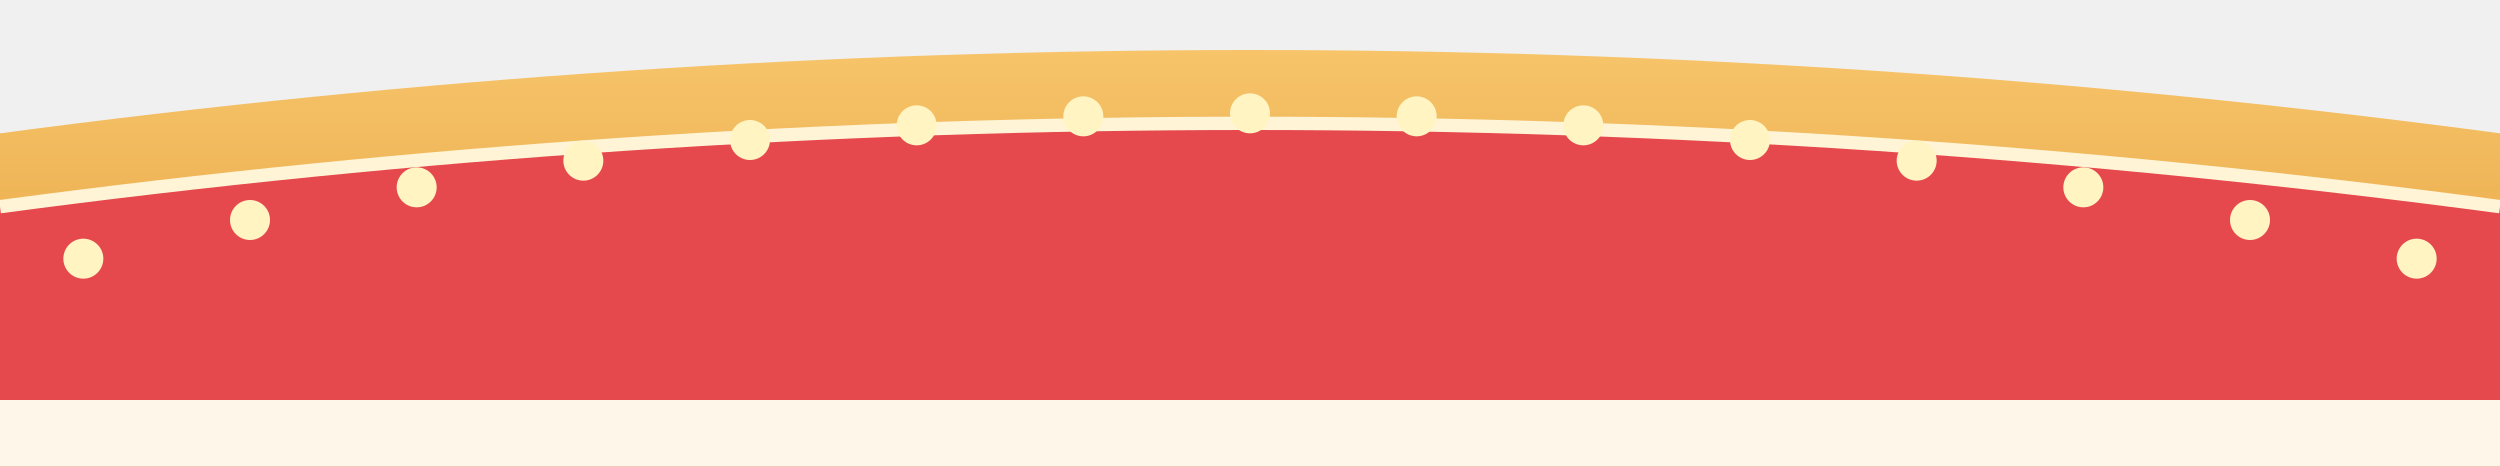
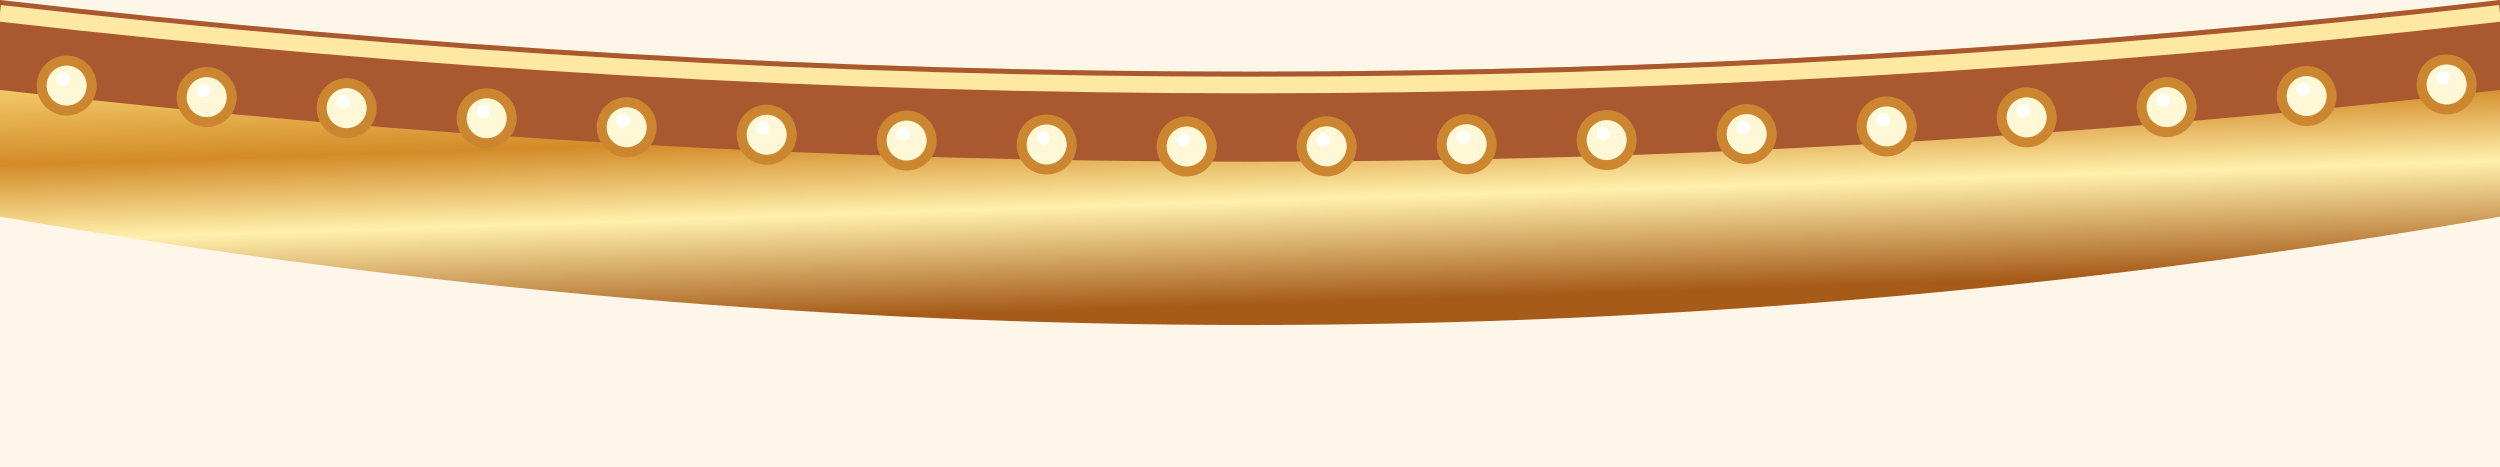
<svg xmlns="http://www.w3.org/2000/svg" width="750" height="140" viewBox="0 0 750 140">
  <defs>
-     <linearGradient id="f" x1="0" y1="0" x2="0" y2="1">
-       <stop offset="0" stop-color="#f7c46a" />
-       <stop offset="1" stop-color="#e09a35" />
+     <linearGradient id="gold" x2=".25" y2="1">
+       <stop stop-color="#fff6bf" />
+       <stop offset=".22" stop-color="#f8d574" />
+       <stop offset=".48" stop-color="#d38b28" />
+       <stop offset=".7" stop-color="#fff0ac" />
+       <stop offset="1" stop-color="#a65b19" />
+     </linearGradient>
+     <linearGradient id="red" x2=".1" y2="1">
+       <stop stop-color="#ff8470" />
+       <stop offset=".4" stop-color="#db3b4b" />
+       <stop offset="1" stop-color="#9d213c" />
+     </linearGradient>
+     <linearGradient id="cream" x2="0" y2="1">
+       <stop stop-color="#fffdf1" />
+       <stop offset="1" stop-color="#ffe3ba" />
+     </linearGradient>
+     <linearGradient id="blue" x2=".4" y2="1">
+       <stop stop-color="#8ee8fa" />
+       <stop offset=".5" stop-color="#36b7dc" />
+       <stop offset="1" stop-color="#186dba" />
+     </linearGradient>
+     <linearGradient id="mint" x2=".4" y2="1">
+       <stop stop-color="#b2f7d0" />
+       <stop offset="1" stop-color="#249f88" />
+     </linearGradient>
+     <radialGradient id="wall">
+       <stop stop-color="#fffef3" />
+       <stop offset=".65" stop-color="#ffe9c7" />
+       <stop offset="1" stop-color="#f4c695" />
+     </radialGradient>
+     <linearGradient id="velvet">
+       <stop stop-color="#98263f" />
+       <stop offset=".2" stop-color="#ea5c58" />
+       <stop offset=".4" stop-color="#b63045" />
+       <stop offset=".65" stop-color="#f17a67" />
+       <stop offset=".85" stop-color="#ad2c42" />
+       <stop offset="1" stop-color="#d94b51" />
    </linearGradient>
  </defs>
-   <path d="M0 40Q375 -10 750 40V140H0Z" fill="url(#f)" />
-   <path d="M0 62Q375 12 750 62V140H0Z" fill="#e5484d" />
-   <path d="M0 62Q375 12 750 62" fill="none" stroke="#fff4d6" stroke-width="4" />
-   <g fill="#fff4c2">
-     <circle cx="25" cy="77.6" r="6" />
-     <circle cx="75" cy="66.0" r="6" />
-     <circle cx="125" cy="56.2" r="6" />
-     <circle cx="175" cy="48.2" r="6" />
-     <circle cx="225" cy="42.0" r="6" />
-     <circle cx="275" cy="37.6" r="6" />
-     <circle cx="325" cy="34.9" r="6" />
-     <circle cx="375" cy="34.0" r="6" />
-     <circle cx="425" cy="34.9" r="6" />
-     <circle cx="475" cy="37.6" r="6" />
-     <circle cx="525" cy="42.0" r="6" />
-     <circle cx="575" cy="48.2" r="6" />
-     <circle cx="625" cy="56.2" r="6" />
-     <circle cx="675" cy="66.0" r="6" />
-     <circle cx="725" cy="77.6" r="6" />
-   </g>
-   <rect y="120" width="750" height="20" fill="#fff6ea" />
+   <path d="M0 0H750V140H0Z" fill="#fff6ea" />
+   <path d="M0 0Q375 43 750 0V65Q375 130 0 65Z" fill="url(#gold)" />
+   <path d="M0 0Q375 43 750 0V27Q375 70 0 27Z" fill="#a95830" />
+   <path d="M0 4Q375 47 750 4" fill="none" stroke="#ffe8a2" stroke-width="5" />
+   <circle cx="20" cy="25.674" r="9" fill="#cc862f" />
+   <circle cx="20" cy="25.674" r="6" fill="#fff8d6" />
+   <circle cx="19" cy="23.674" r="2" fill="white" />
+   <circle cx="62" cy="29.136" r="9" fill="#cc862f" />
+   <circle cx="62" cy="29.136" r="6" fill="#fff8d6" />
+   <circle cx="61" cy="27.136" r="2" fill="white" />
+   <circle cx="104" cy="32.44" r="9" fill="#cc862f" />
+   <circle cx="104" cy="32.44" r="6" fill="#fff8d6" />
+   <circle cx="103" cy="30.44" r="2" fill="white" />
+   <circle cx="146" cy="35.483" r="9" fill="#cc862f" />
+   <circle cx="146" cy="35.483" r="6" fill="#fff8d6" />
+   <circle cx="145" cy="33.483" r="2" fill="white" />
+   <circle cx="188" cy="38.172" r="9" fill="#cc862f" />
+   <circle cx="188" cy="38.172" r="6" fill="#fff8d6" />
+   <circle cx="187" cy="36.172" r="2" fill="white" />
+   <circle cx="230" cy="40.423" r="9" fill="#cc862f" />
+   <circle cx="230" cy="40.423" r="6" fill="#fff8d6" />
+   <circle cx="229" cy="38.423" r="2" fill="white" />
+   <circle cx="272" cy="42.167" r="9" fill="#cc862f" />
+   <circle cx="272" cy="42.167" r="6" fill="#fff8d6" />
+   <circle cx="271" cy="40.167" r="2" fill="white" />
+   <circle cx="314" cy="43.351" r="9" fill="#cc862f" />
+   <circle cx="314" cy="43.351" r="6" fill="#fff8d6" />
+   <circle cx="313" cy="41.351" r="2" fill="white" />
+   <circle cx="356" cy="43.937" r="9" fill="#cc862f" />
+   <circle cx="356" cy="43.937" r="6" fill="#fff8d6" />
+   <circle cx="355" cy="41.937" r="2" fill="white" />
+   <circle cx="398" cy="43.907" r="9" fill="#cc862f" />
+   <circle cx="398" cy="43.907" r="6" fill="#fff8d6" />
+   <circle cx="397" cy="41.907" r="2" fill="white" />
+   <circle cx="440" cy="43.263" r="9" fill="#cc862f" />
+   <circle cx="440" cy="43.263" r="6" fill="#fff8d6" />
+   <circle cx="439" cy="41.263" r="2" fill="white" />
+   <circle cx="482" cy="42.025" r="9" fill="#cc862f" />
+   <circle cx="482" cy="42.025" r="6" fill="#fff8d6" />
+   <circle cx="481" cy="40.025" r="2" fill="white" />
+   <circle cx="524" cy="40.229" r="9" fill="#cc862f" />
+   <circle cx="524" cy="40.229" r="6" fill="#fff8d6" />
+   <circle cx="523" cy="38.229" r="2" fill="white" />
+   <circle cx="566" cy="37.933" r="9" fill="#cc862f" />
+   <circle cx="566" cy="37.933" r="6" fill="#fff8d6" />
+   <circle cx="565" cy="35.933" r="2" fill="white" />
+   <circle cx="608" cy="35.207" r="9" fill="#cc862f" />
+   <circle cx="608" cy="35.207" r="6" fill="#fff8d6" />
+   <circle cx="607" cy="33.207" r="2" fill="white" />
+   <circle cx="650" cy="32.135" r="9" fill="#cc862f" />
+   <circle cx="650" cy="32.135" r="6" fill="#fff8d6" />
+   <circle cx="649" cy="30.135" r="2" fill="white" />
+   <circle cx="692" cy="28.811" r="9" fill="#cc862f" />
+   <circle cx="692" cy="28.811" r="6" fill="#fff8d6" />
+   <circle cx="691" cy="26.811" r="2" fill="white" />
+   <circle cx="734" cy="25.339" r="9" fill="#cc862f" />
+   <circle cx="734" cy="25.339" r="6" fill="#fff8d6" />
+   <circle cx="733" cy="23.339" r="2" fill="white" />
</svg>
